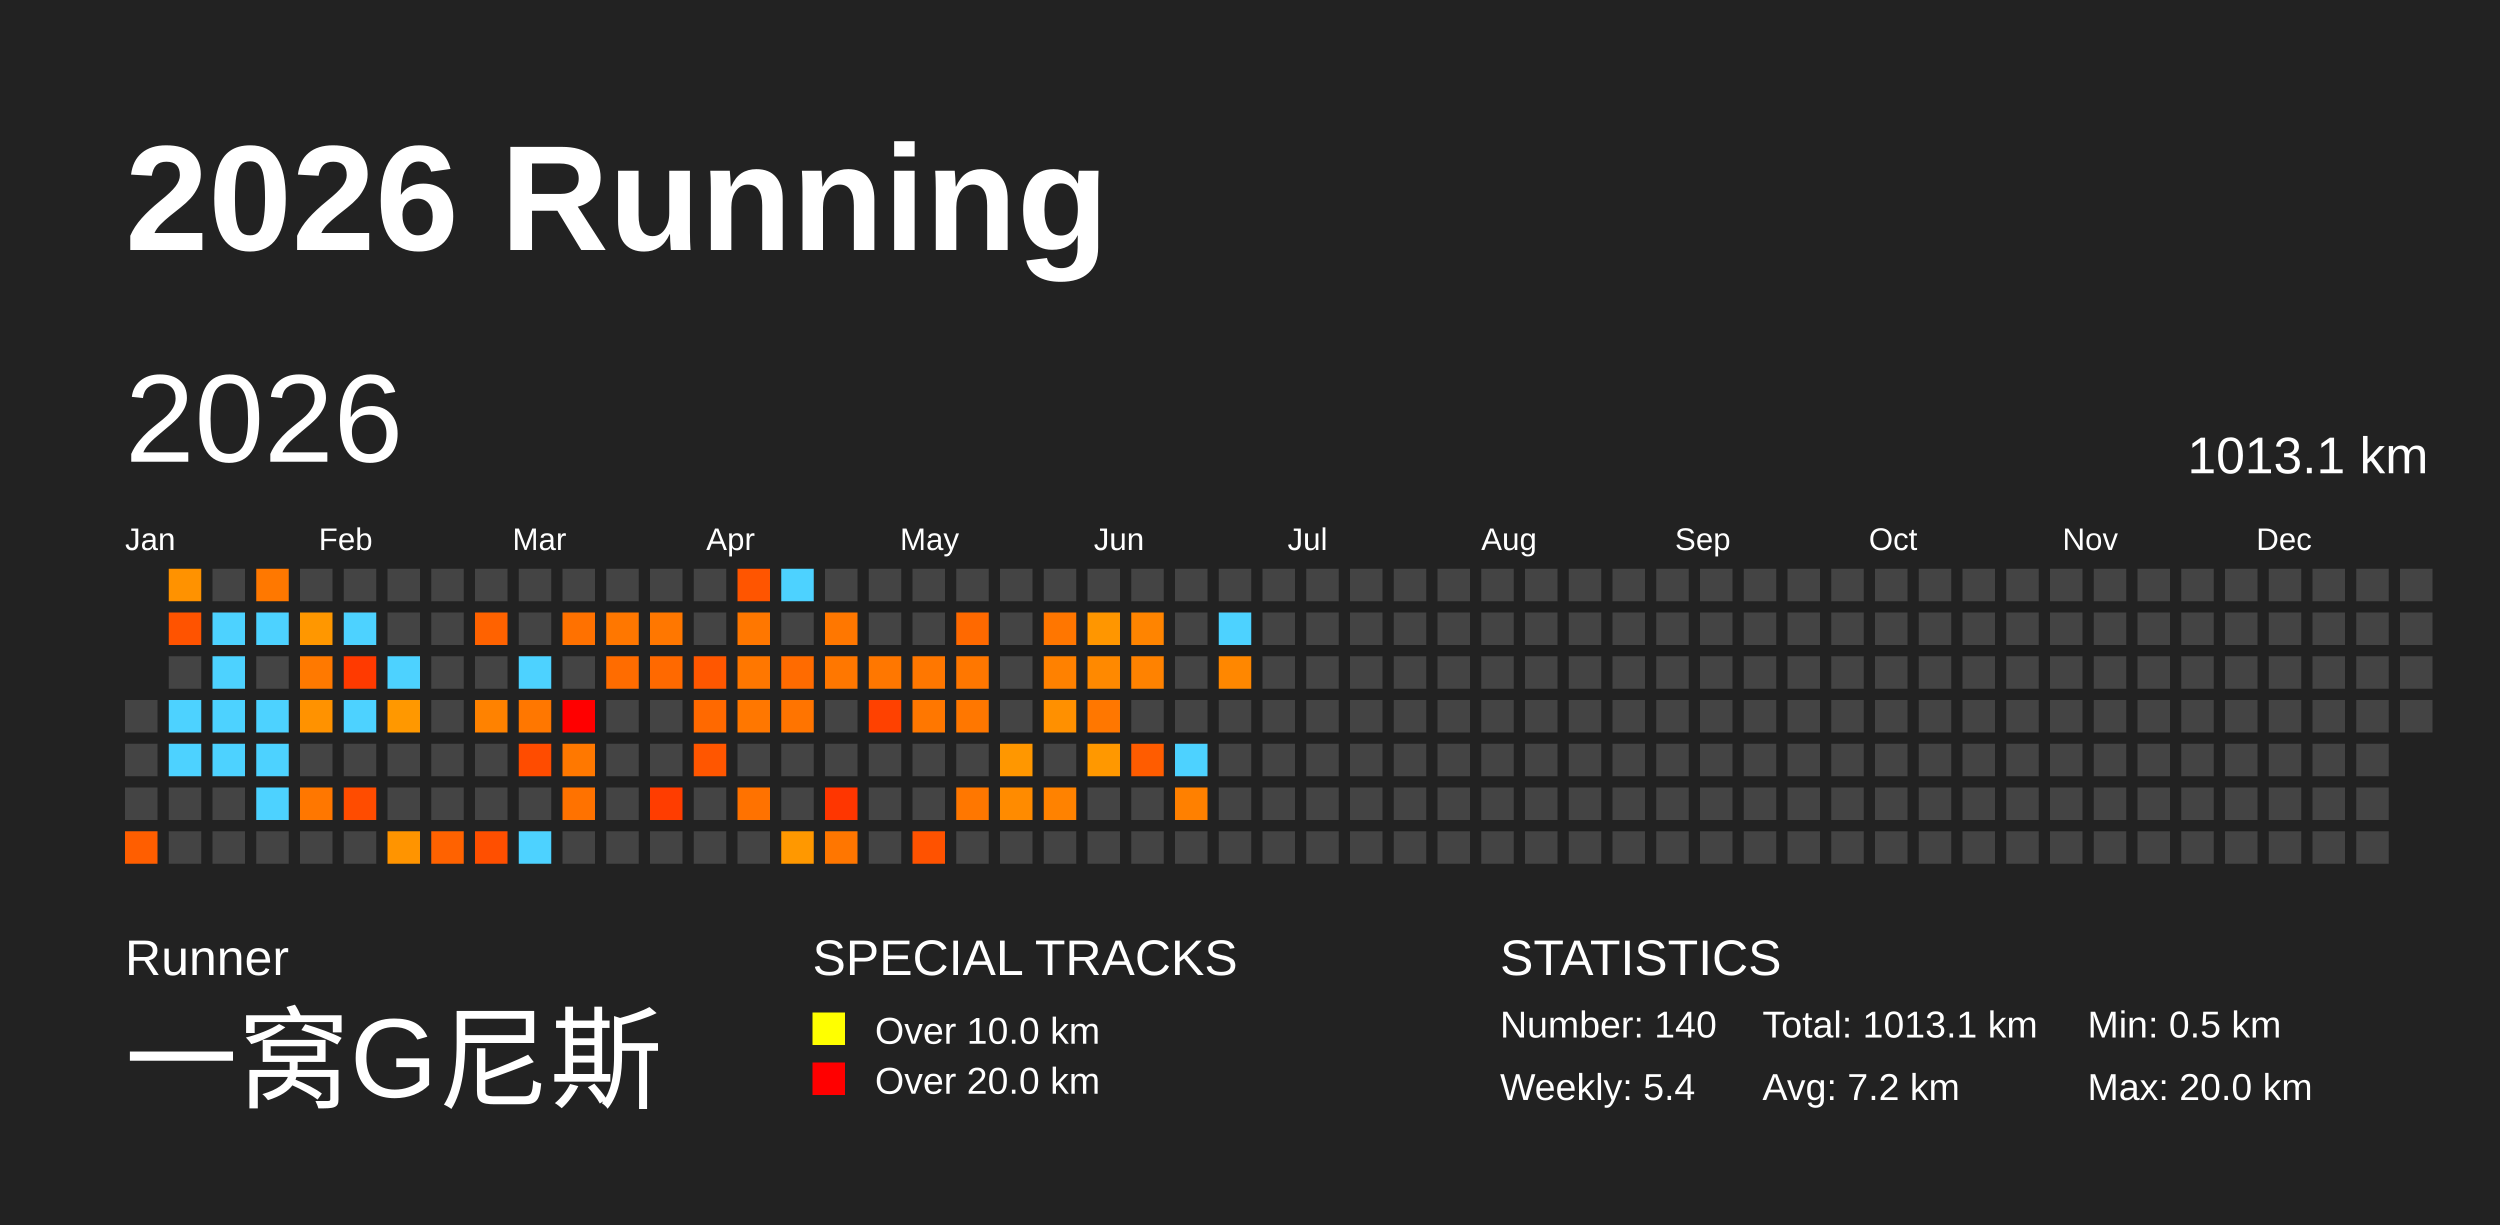
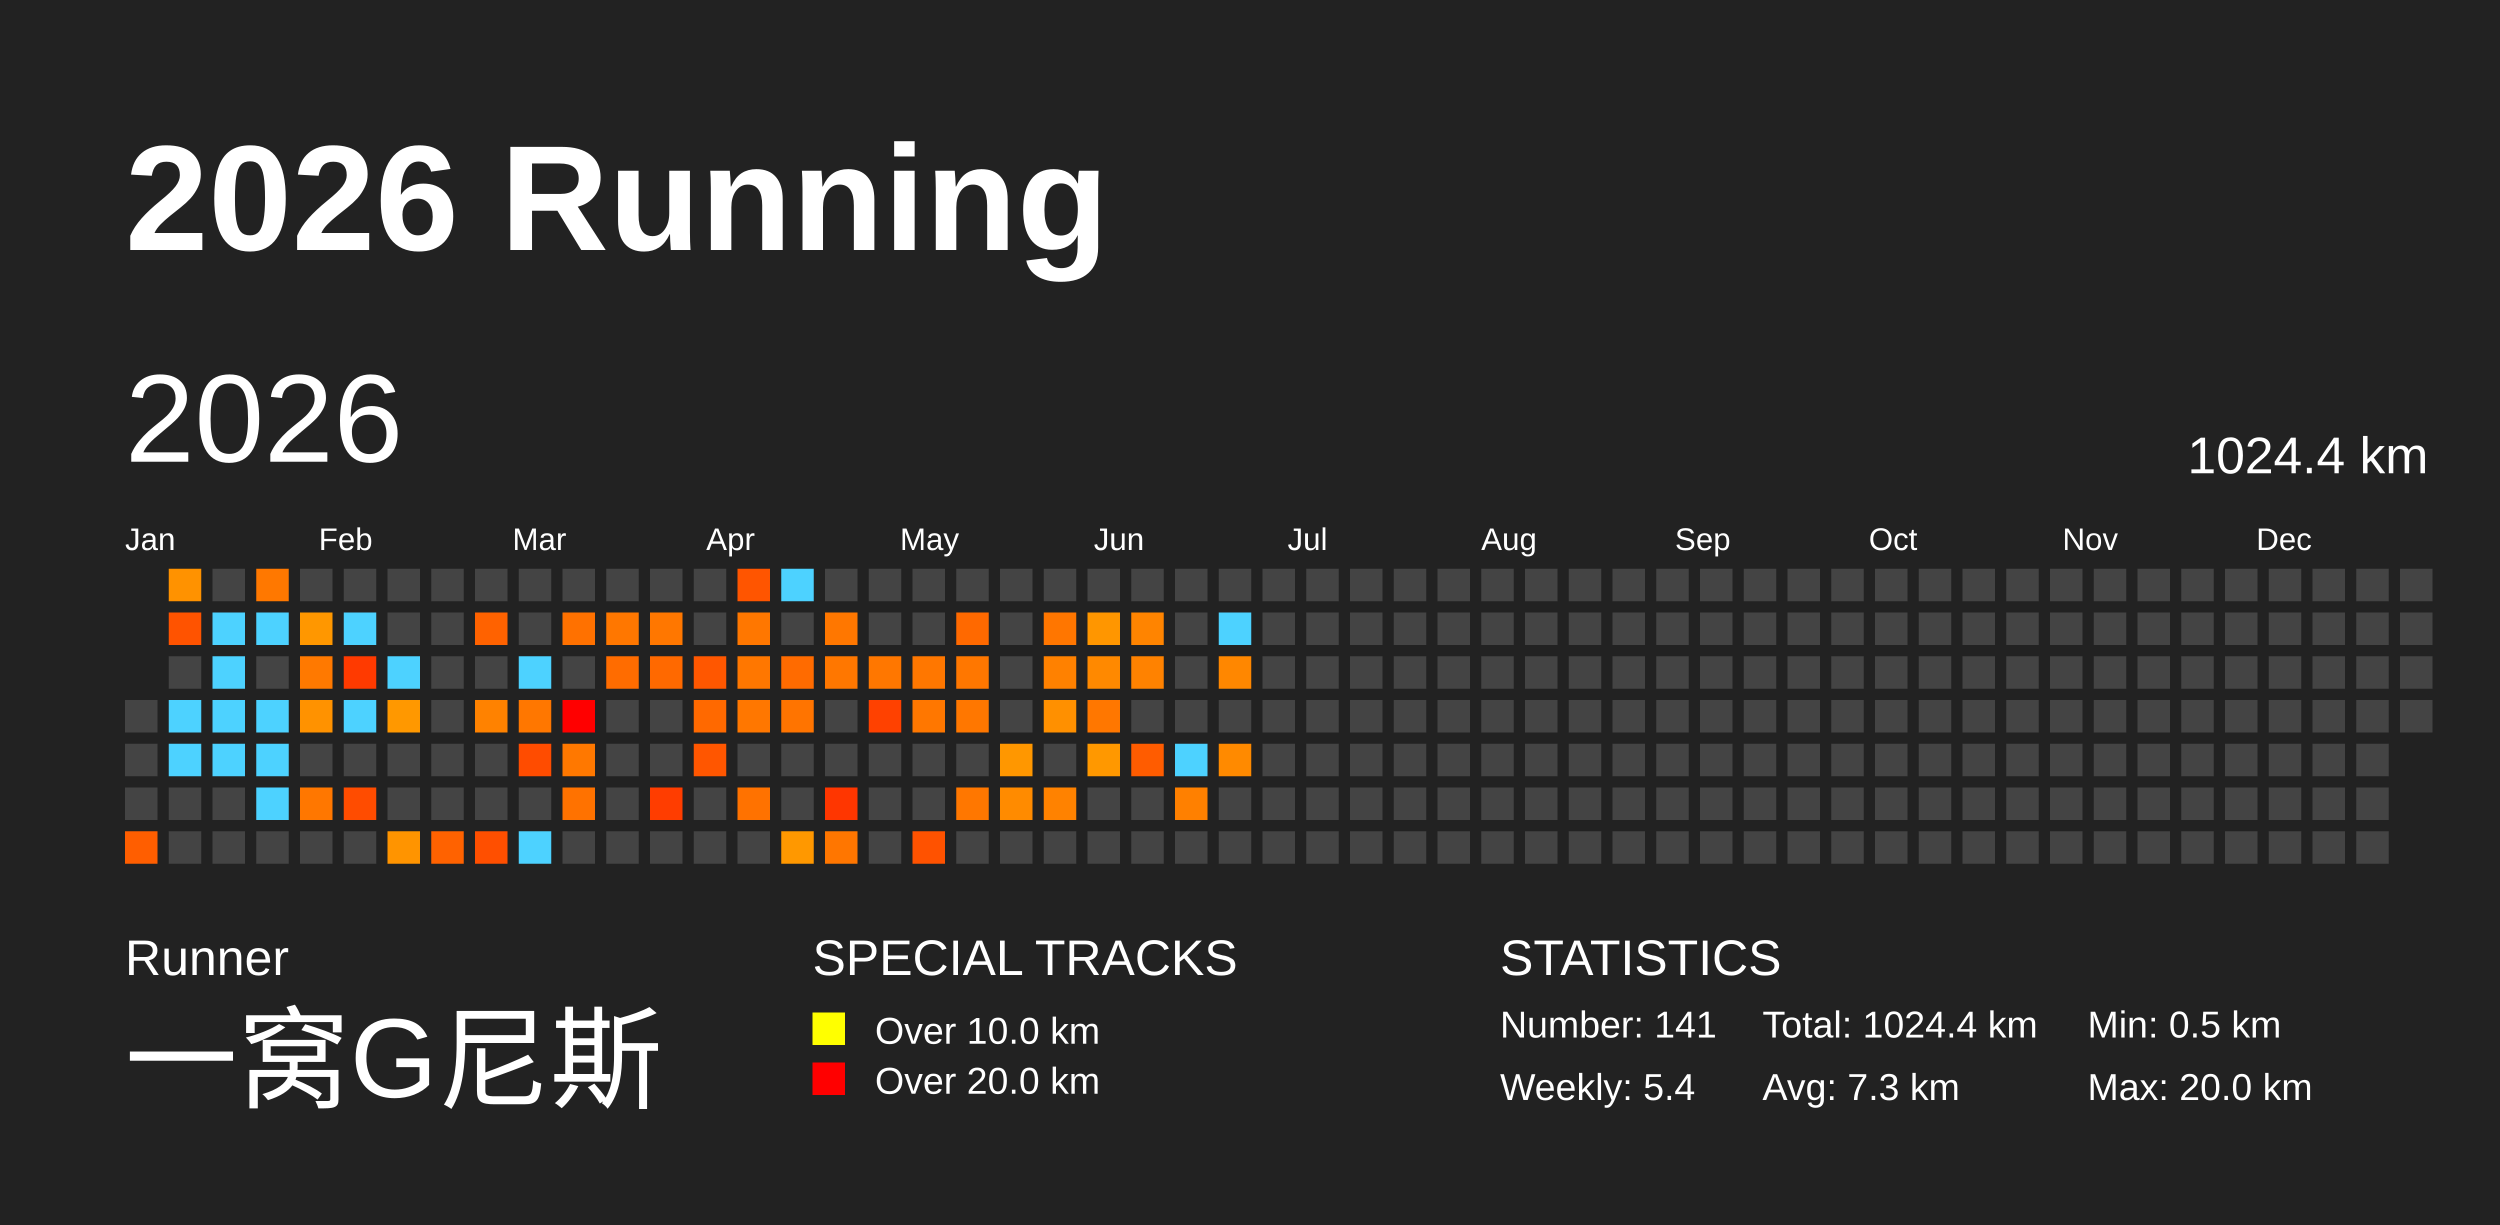
<svg xmlns="http://www.w3.org/2000/svg" baseProfile="full" height="98mm" version="1.1" viewBox="0,0,200,98" width="200mm">
  <defs />
  <rect fill="#222222" height="98" width="200" x="0" y="0" />
  <text fill="#FFFFFF" style="font-size:12px; font-family:Arial; font-weight:bold;" x="10" y="20">2026 Running</text>
  <text fill="#FFFFFF" style="font-size:4px; font-family:Arial" x="10" y="78">Runner</text>
  <text fill="#FFFFFF" style="font-size:9px; font-family:Arial" x="10" y="88">一窝G尼斯</text>
  <text fill="#FFFFFF" style="font-size:4px; font-family:Arial" x="65" y="78">SPECIAL TRACKS</text>
  <rect fill="yellow" height="2.6" width="2.6" x="65" y="81" />
  <text fill="#FFFFFF" style="font-size:3px; font-family:Arial" x="70" y="83.5">Over 10.0 km</text>
  <rect fill="red" height="2.6" width="2.6" x="65" y="85" />
  <text fill="#FFFFFF" style="font-size:3px; font-family:Arial" x="70" y="87.5">Over 20.0 km</text>
  <text fill="#FFFFFF" style="font-size:4px; font-family:Arial" x="120" y="78">STATISTICS</text>
-   <text fill="#FFFFFF" style="font-size:3px; font-family:Arial" x="120" y="83">Number: 140</text>
+   <text fill="#FFFFFF" style="font-size:3px; font-family:Arial" x="120" y="83">Number: 141</text>
  <text fill="#FFFFFF" style="font-size:3px; font-family:Arial" x="120" y="88">Weekly: 5.4</text>
-   <text fill="#FFFFFF" style="font-size:3px; font-family:Arial" x="141" y="83">Total: 1013.1 km</text>
-   <text fill="#FFFFFF" style="font-size:3px; font-family:Arial" x="141" y="88">Avg: 7.2 km</text>
+   <text fill="#FFFFFF" style="font-size:3px; font-family:Arial" x="141" y="83">Total: 1024.4 km</text>
+   <text fill="#FFFFFF" style="font-size:3px; font-family:Arial" x="141" y="88">Avg: 7.3 km</text>
  <text fill="#FFFFFF" style="font-size:3px; font-family:Arial" x="167" y="83">Min: 0.5 km</text>
  <text fill="#FFFFFF" style="font-size:3px; font-family:Arial" x="167" y="88">Max: 20.0 km</text>
  <text dominant-baseline="hanging" fill="#FFFFFF" style="font-size:10.0px; font-family:Arial;" x="10" y="30">2026</text>
-   <text dominant-baseline="hanging" fill="#FFFFFF" style="font-size:4.125px; font-family:Arial;" x="175" y="35">1013.1 km</text>
+   <text dominant-baseline="hanging" fill="#FFFFFF" style="font-size:4.125px; font-family:Arial;" x="175" y="35">1024.4 km</text>
  <text fill="#FFFFFF" style="font-size:2.5px; font-family:Arial" x="10.0" y="44">Jan</text>
  <text fill="#FFFFFF" style="font-size:2.5px; font-family:Arial" x="25.5" y="44">Feb</text>
  <text fill="#FFFFFF" style="font-size:2.5px; font-family:Arial" x="41.0" y="44">Mar</text>
  <text fill="#FFFFFF" style="font-size:2.5px; font-family:Arial" x="56.5" y="44">Apr</text>
  <text fill="#FFFFFF" style="font-size:2.5px; font-family:Arial" x="72.0" y="44">May</text>
  <text fill="#FFFFFF" style="font-size:2.5px; font-family:Arial" x="87.5" y="44">Jun</text>
  <text fill="#FFFFFF" style="font-size:2.5px; font-family:Arial" x="103.0" y="44">Jul</text>
  <text fill="#FFFFFF" style="font-size:2.5px; font-family:Arial" x="118.5" y="44">Aug</text>
  <text fill="#FFFFFF" style="font-size:2.5px; font-family:Arial" x="134.0" y="44">Sep</text>
  <text fill="#FFFFFF" style="font-size:2.5px; font-family:Arial" x="149.5" y="44">Oct</text>
  <text fill="#FFFFFF" style="font-size:2.5px; font-family:Arial" x="165.0" y="44">Nov</text>
  <text fill="#FFFFFF" style="font-size:2.5px; font-family:Arial" x="180.5" y="44">Dec</text>
  <rect fill="#444444" height="2.6" width="2.6" x="10.0" y="56.0" />
  <rect fill="#444444" height="2.6" width="2.6" x="10.0" y="59.5" />
  <rect fill="#444444" height="2.6" width="2.6" x="10.0" y="63.0" />
  <rect fill="#ff5e00" height="2.6" width="2.6" x="10.0" y="66.5" />
  <rect fill="#ff9200" height="2.6" width="2.6" x="13.5" y="45.5" />
  <rect fill="#ff5300" height="2.6" width="2.6" x="13.5" y="49.0" />
  <rect fill="#444444" height="2.6" width="2.6" x="13.5" y="52.5" />
  <rect fill="#4dd2ff" height="2.6" width="2.6" x="13.5" y="56.0" />
  <rect fill="#4dd2ff" height="2.6" width="2.6" x="13.5" y="59.5" />
  <rect fill="#444444" height="2.6" width="2.6" x="13.5" y="63.0" />
  <rect fill="#444444" height="2.6" width="2.6" x="13.5" y="66.5" />
  <rect fill="#444444" height="2.6" width="2.6" x="17.0" y="45.5" />
  <rect fill="#4dd2ff" height="2.6" width="2.6" x="17.0" y="49.0" />
  <rect fill="#4dd2ff" height="2.6" width="2.6" x="17.0" y="52.5" />
  <rect fill="#4dd2ff" height="2.6" width="2.6" x="17.0" y="56.0" />
  <rect fill="#4dd2ff" height="2.6" width="2.6" x="17.0" y="59.5" />
  <rect fill="#444444" height="2.6" width="2.6" x="17.0" y="63.0" />
  <rect fill="#444444" height="2.6" width="2.6" x="17.0" y="66.5" />
  <rect fill="#ff7800" height="2.6" width="2.6" x="20.5" y="45.5" />
  <rect fill="#4dd2ff" height="2.6" width="2.6" x="20.5" y="49.0" />
  <rect fill="#444444" height="2.6" width="2.6" x="20.5" y="52.5" />
  <rect fill="#4dd2ff" height="2.6" width="2.6" x="20.5" y="56.0" />
  <rect fill="#4dd2ff" height="2.6" width="2.6" x="20.5" y="59.5" />
  <rect fill="#4dd2ff" height="2.6" width="2.6" x="20.5" y="63.0" />
  <rect fill="#444444" height="2.6" width="2.6" x="20.5" y="66.5" />
  <rect fill="#444444" height="2.6" width="2.6" x="24.0" y="45.5" />
  <rect fill="#ff9700" height="2.6" width="2.6" x="24.0" y="49.0" />
  <rect fill="#ff7900" height="2.6" width="2.6" x="24.0" y="52.5" />
  <rect fill="#ff9200" height="2.6" width="2.6" x="24.0" y="56.0" />
  <rect fill="#444444" height="2.6" width="2.6" x="24.0" y="59.5" />
  <rect fill="#ff7700" height="2.6" width="2.6" x="24.0" y="63.0" />
  <rect fill="#444444" height="2.6" width="2.6" x="24.0" y="66.5" />
  <rect fill="#444444" height="2.6" width="2.6" x="27.5" y="45.5" />
  <rect fill="#4dd2ff" height="2.6" width="2.6" x="27.5" y="49.0" />
  <rect fill="#ff3a00" height="2.6" width="2.6" x="27.5" y="52.5" />
  <rect fill="#4dd2ff" height="2.6" width="2.6" x="27.5" y="56.0" />
  <rect fill="#444444" height="2.6" width="2.6" x="27.5" y="59.5" />
  <rect fill="#ff4c00" height="2.6" width="2.6" x="27.5" y="63.0" />
  <rect fill="#444444" height="2.6" width="2.6" x="27.5" y="66.5" />
  <rect fill="#444444" height="2.6" width="2.6" x="31.0" y="45.5" />
  <rect fill="#444444" height="2.6" width="2.6" x="31.0" y="49.0" />
  <rect fill="#4dd2ff" height="2.6" width="2.6" x="31.0" y="52.5" />
  <rect fill="#ff9800" height="2.6" width="2.6" x="31.0" y="56.0" />
  <rect fill="#444444" height="2.6" width="2.6" x="31.0" y="59.5" />
  <rect fill="#444444" height="2.6" width="2.6" x="31.0" y="63.0" />
  <rect fill="#ff9400" height="2.6" width="2.6" x="31.0" y="66.5" />
  <rect fill="#444444" height="2.6" width="2.6" x="34.5" y="45.5" />
  <rect fill="#444444" height="2.6" width="2.6" x="34.5" y="49.0" />
  <rect fill="#444444" height="2.6" width="2.6" x="34.5" y="52.5" />
  <rect fill="#444444" height="2.6" width="2.6" x="34.5" y="56.0" />
  <rect fill="#444444" height="2.6" width="2.6" x="34.5" y="59.5" />
  <rect fill="#444444" height="2.6" width="2.6" x="34.5" y="63.0" />
  <rect fill="#ff6200" height="2.6" width="2.6" x="34.5" y="66.5" />
  <rect fill="#444444" height="2.6" width="2.6" x="38.0" y="45.5" />
  <rect fill="#ff6200" height="2.6" width="2.6" x="38.0" y="49.0" />
  <rect fill="#444444" height="2.6" width="2.6" x="38.0" y="52.5" />
  <rect fill="#ff8200" height="2.6" width="2.6" x="38.0" y="56.0" />
  <rect fill="#444444" height="2.6" width="2.6" x="38.0" y="59.5" />
  <rect fill="#444444" height="2.6" width="2.6" x="38.0" y="63.0" />
  <rect fill="#ff4f00" height="2.6" width="2.6" x="38.0" y="66.5" />
  <rect fill="#444444" height="2.6" width="2.6" x="41.5" y="45.5" />
  <rect fill="#444444" height="2.6" width="2.6" x="41.5" y="49.0" />
  <rect fill="#4dd2ff" height="2.6" width="2.6" x="41.5" y="52.5" />
  <rect fill="#ff7700" height="2.6" width="2.6" x="41.5" y="56.0" />
  <rect fill="#ff4c00" height="2.6" width="2.6" x="41.5" y="59.5" />
  <rect fill="#444444" height="2.6" width="2.6" x="41.5" y="63.0" />
  <rect fill="#4dd2ff" height="2.6" width="2.6" x="41.5" y="66.5" />
  <rect fill="#444444" height="2.6" width="2.6" x="45.0" y="45.5" />
  <rect fill="#ff7100" height="2.6" width="2.6" x="45.0" y="49.0" />
  <rect fill="#444444" height="2.6" width="2.6" x="45.0" y="52.5" />
  <rect fill="red" height="2.6" width="2.6" x="45.0" y="56.0" />
  <rect fill="#ff7800" height="2.6" width="2.6" x="45.0" y="59.5" />
  <rect fill="#ff7200" height="2.6" width="2.6" x="45.0" y="63.0" />
  <rect fill="#444444" height="2.6" width="2.6" x="45.0" y="66.5" />
  <rect fill="#444444" height="2.6" width="2.6" x="48.5" y="45.5" />
  <rect fill="#ff7700" height="2.6" width="2.6" x="48.5" y="49.0" />
  <rect fill="#ff6c00" height="2.6" width="2.6" x="48.5" y="52.5" />
  <rect fill="#444444" height="2.6" width="2.6" x="48.5" y="56.0" />
  <rect fill="#444444" height="2.6" width="2.6" x="48.5" y="59.5" />
  <rect fill="#444444" height="2.6" width="2.6" x="48.5" y="63.0" />
  <rect fill="#444444" height="2.6" width="2.6" x="48.5" y="66.5" />
  <rect fill="#444444" height="2.6" width="2.6" x="52.0" y="45.5" />
  <rect fill="#ff7700" height="2.6" width="2.6" x="52.0" y="49.0" />
  <rect fill="#ff6900" height="2.6" width="2.6" x="52.0" y="52.5" />
  <rect fill="#444444" height="2.6" width="2.6" x="52.0" y="56.0" />
  <rect fill="#444444" height="2.6" width="2.6" x="52.0" y="59.5" />
  <rect fill="#ff3d00" height="2.6" width="2.6" x="52.0" y="63.0" />
  <rect fill="#444444" height="2.6" width="2.6" x="52.0" y="66.5" />
  <rect fill="#444444" height="2.6" width="2.6" x="55.5" y="45.5" />
  <rect fill="#444444" height="2.6" width="2.6" x="55.5" y="49.0" />
  <rect fill="#ff5700" height="2.6" width="2.6" x="55.5" y="52.5" />
  <rect fill="#ff6900" height="2.6" width="2.6" x="55.5" y="56.0" />
  <rect fill="#ff5600" height="2.6" width="2.6" x="55.5" y="59.5" />
  <rect fill="#444444" height="2.6" width="2.6" x="55.5" y="63.0" />
  <rect fill="#444444" height="2.6" width="2.6" x="55.5" y="66.5" />
  <rect fill="#ff5500" height="2.6" width="2.6" x="59.0" y="45.5" />
  <rect fill="#ff7700" height="2.6" width="2.6" x="59.0" y="49.0" />
  <rect fill="#ff7700" height="2.6" width="2.6" x="59.0" y="52.5" />
  <rect fill="#ff7700" height="2.6" width="2.6" x="59.0" y="56.0" />
  <rect fill="#444444" height="2.6" width="2.6" x="59.0" y="59.5" />
  <rect fill="#ff7200" height="2.6" width="2.6" x="59.0" y="63.0" />
  <rect fill="#444444" height="2.6" width="2.6" x="59.0" y="66.5" />
  <rect fill="#4dd2ff" height="2.6" width="2.6" x="62.5" y="45.5" />
  <rect fill="#444444" height="2.6" width="2.6" x="62.5" y="49.0" />
  <rect fill="#ff6b00" height="2.6" width="2.6" x="62.5" y="52.5" />
  <rect fill="#ff7400" height="2.6" width="2.6" x="62.5" y="56.0" />
  <rect fill="#444444" height="2.6" width="2.6" x="62.5" y="59.5" />
  <rect fill="#444444" height="2.6" width="2.6" x="62.5" y="63.0" />
  <rect fill="#ff9800" height="2.6" width="2.6" x="62.5" y="66.5" />
  <rect fill="#444444" height="2.6" width="2.6" x="66.0" y="45.5" />
  <rect fill="#ff7700" height="2.6" width="2.6" x="66.0" y="49.0" />
  <rect fill="#ff7700" height="2.6" width="2.6" x="66.0" y="52.5" />
  <rect fill="#444444" height="2.6" width="2.6" x="66.0" y="56.0" />
  <rect fill="#444444" height="2.6" width="2.6" x="66.0" y="59.5" />
  <rect fill="#ff3600" height="2.6" width="2.6" x="66.0" y="63.0" />
  <rect fill="#ff7600" height="2.6" width="2.6" x="66.0" y="66.5" />
  <rect fill="#444444" height="2.6" width="2.6" x="69.5" y="45.5" />
  <rect fill="#444444" height="2.6" width="2.6" x="69.5" y="49.0" />
  <rect fill="#ff7700" height="2.6" width="2.6" x="69.5" y="52.5" />
  <rect fill="#ff4100" height="2.6" width="2.6" x="69.5" y="56.0" />
  <rect fill="#444444" height="2.6" width="2.6" x="69.5" y="59.5" />
  <rect fill="#444444" height="2.6" width="2.6" x="69.5" y="63.0" />
  <rect fill="#444444" height="2.6" width="2.6" x="69.5" y="66.5" />
  <rect fill="#444444" height="2.6" width="2.6" x="73.0" y="45.5" />
  <rect fill="#444444" height="2.6" width="2.6" x="73.0" y="49.0" />
  <rect fill="#ff7700" height="2.6" width="2.6" x="73.0" y="52.5" />
  <rect fill="#ff7700" height="2.6" width="2.6" x="73.0" y="56.0" />
  <rect fill="#444444" height="2.6" width="2.6" x="73.0" y="59.5" />
  <rect fill="#444444" height="2.6" width="2.6" x="73.0" y="63.0" />
  <rect fill="#ff5200" height="2.6" width="2.6" x="73.0" y="66.5" />
  <rect fill="#444444" height="2.6" width="2.6" x="76.5" y="45.5" />
  <rect fill="#ff6900" height="2.6" width="2.6" x="76.5" y="49.0" />
  <rect fill="#ff7700" height="2.6" width="2.6" x="76.5" y="52.5" />
  <rect fill="#ff7700" height="2.6" width="2.6" x="76.5" y="56.0" />
  <rect fill="#444444" height="2.6" width="2.6" x="76.5" y="59.5" />
  <rect fill="#ff7700" height="2.6" width="2.6" x="76.5" y="63.0" />
  <rect fill="#444444" height="2.6" width="2.6" x="76.5" y="66.5" />
  <rect fill="#444444" height="2.6" width="2.6" x="80.0" y="45.5" />
  <rect fill="#444444" height="2.6" width="2.6" x="80.0" y="49.0" />
  <rect fill="#444444" height="2.6" width="2.6" x="80.0" y="52.5" />
  <rect fill="#444444" height="2.6" width="2.6" x="80.0" y="56.0" />
  <rect fill="#ff9700" height="2.6" width="2.6" x="80.0" y="59.5" />
  <rect fill="#ff8b00" height="2.6" width="2.6" x="80.0" y="63.0" />
  <rect fill="#444444" height="2.6" width="2.6" x="80.0" y="66.5" />
  <rect fill="#444444" height="2.6" width="2.6" x="83.5" y="45.5" />
  <rect fill="#ff7600" height="2.6" width="2.6" x="83.5" y="49.0" />
  <rect fill="#ff8100" height="2.6" width="2.6" x="83.5" y="52.5" />
  <rect fill="#ff9000" height="2.6" width="2.6" x="83.5" y="56.0" />
  <rect fill="#444444" height="2.6" width="2.6" x="83.5" y="59.5" />
  <rect fill="#ff8200" height="2.6" width="2.6" x="83.5" y="63.0" />
  <rect fill="#444444" height="2.6" width="2.6" x="83.5" y="66.5" />
  <rect fill="#444444" height="2.6" width="2.6" x="87.0" y="45.5" />
  <rect fill="#ff9600" height="2.6" width="2.6" x="87.0" y="49.0" />
  <rect fill="#ff8900" height="2.6" width="2.6" x="87.0" y="52.5" />
  <rect fill="#ff7700" height="2.6" width="2.6" x="87.0" y="56.0" />
  <rect fill="#ff9800" height="2.6" width="2.6" x="87.0" y="59.5" />
  <rect fill="#444444" height="2.6" width="2.6" x="87.0" y="63.0" />
  <rect fill="#444444" height="2.6" width="2.6" x="87.0" y="66.5" />
  <rect fill="#444444" height="2.6" width="2.6" x="90.5" y="45.5" />
  <rect fill="#ff8400" height="2.6" width="2.6" x="90.5" y="49.0" />
  <rect fill="#ff8200" height="2.6" width="2.6" x="90.5" y="52.5" />
  <rect fill="#444444" height="2.6" width="2.6" x="90.5" y="56.0" />
  <rect fill="#ff5c00" height="2.6" width="2.6" x="90.5" y="59.5" />
  <rect fill="#444444" height="2.6" width="2.6" x="90.5" y="63.0" />
  <rect fill="#444444" height="2.6" width="2.6" x="90.5" y="66.5" />
  <rect fill="#444444" height="2.6" width="2.6" x="94.0" y="45.5" />
  <rect fill="#444444" height="2.6" width="2.6" x="94.0" y="49.0" />
  <rect fill="#444444" height="2.6" width="2.6" x="94.0" y="52.5" />
  <rect fill="#444444" height="2.6" width="2.6" x="94.0" y="56.0" />
  <rect fill="#4dd2ff" height="2.6" width="2.6" x="94.0" y="59.5" />
  <rect fill="#ff8000" height="2.6" width="2.6" x="94.0" y="63.0" />
  <rect fill="#444444" height="2.6" width="2.6" x="94.0" y="66.5" />
  <rect fill="#444444" height="2.6" width="2.6" x="97.5" y="45.5" />
  <rect fill="#4dd2ff" height="2.6" width="2.6" x="97.5" y="49.0" />
  <rect fill="#ff8700" height="2.6" width="2.6" x="97.5" y="52.5" />
  <rect fill="#444444" height="2.6" width="2.6" x="97.5" y="56.0" />
-   <rect fill="#444444" height="2.6" width="2.6" x="97.5" y="59.5" />
+   <rect fill="#ff8a00" height="2.6" width="2.6" x="97.5" y="59.5" />
  <rect fill="#444444" height="2.6" width="2.6" x="97.5" y="63.0" />
  <rect fill="#444444" height="2.6" width="2.6" x="97.5" y="66.5" />
  <rect fill="#444444" height="2.6" width="2.6" x="101.0" y="45.5" />
  <rect fill="#444444" height="2.6" width="2.6" x="101.0" y="49.0" />
  <rect fill="#444444" height="2.6" width="2.6" x="101.0" y="52.5" />
  <rect fill="#444444" height="2.6" width="2.6" x="101.0" y="56.0" />
  <rect fill="#444444" height="2.6" width="2.6" x="101.0" y="59.5" />
  <rect fill="#444444" height="2.6" width="2.6" x="101.0" y="63.0" />
  <rect fill="#444444" height="2.6" width="2.6" x="101.0" y="66.5" />
  <rect fill="#444444" height="2.6" width="2.6" x="104.5" y="45.5" />
  <rect fill="#444444" height="2.6" width="2.6" x="104.5" y="49.0" />
  <rect fill="#444444" height="2.6" width="2.6" x="104.5" y="52.5" />
  <rect fill="#444444" height="2.6" width="2.6" x="104.5" y="56.0" />
  <rect fill="#444444" height="2.6" width="2.6" x="104.5" y="59.5" />
  <rect fill="#444444" height="2.6" width="2.6" x="104.5" y="63.0" />
  <rect fill="#444444" height="2.6" width="2.6" x="104.5" y="66.5" />
  <rect fill="#444444" height="2.6" width="2.6" x="108.0" y="45.5" />
  <rect fill="#444444" height="2.6" width="2.6" x="108.0" y="49.0" />
  <rect fill="#444444" height="2.6" width="2.6" x="108.0" y="52.5" />
  <rect fill="#444444" height="2.6" width="2.6" x="108.0" y="56.0" />
  <rect fill="#444444" height="2.6" width="2.6" x="108.0" y="59.5" />
  <rect fill="#444444" height="2.6" width="2.6" x="108.0" y="63.0" />
  <rect fill="#444444" height="2.6" width="2.6" x="108.0" y="66.5" />
  <rect fill="#444444" height="2.6" width="2.6" x="111.5" y="45.5" />
  <rect fill="#444444" height="2.6" width="2.6" x="111.5" y="49.0" />
  <rect fill="#444444" height="2.6" width="2.6" x="111.5" y="52.5" />
  <rect fill="#444444" height="2.6" width="2.6" x="111.5" y="56.0" />
  <rect fill="#444444" height="2.6" width="2.6" x="111.5" y="59.5" />
  <rect fill="#444444" height="2.6" width="2.6" x="111.5" y="63.0" />
  <rect fill="#444444" height="2.6" width="2.6" x="111.5" y="66.5" />
  <rect fill="#444444" height="2.6" width="2.6" x="115.0" y="45.5" />
  <rect fill="#444444" height="2.6" width="2.6" x="115.0" y="49.0" />
  <rect fill="#444444" height="2.6" width="2.6" x="115.0" y="52.5" />
  <rect fill="#444444" height="2.6" width="2.6" x="115.0" y="56.0" />
  <rect fill="#444444" height="2.6" width="2.6" x="115.0" y="59.5" />
  <rect fill="#444444" height="2.6" width="2.6" x="115.0" y="63.0" />
  <rect fill="#444444" height="2.6" width="2.6" x="115.0" y="66.5" />
  <rect fill="#444444" height="2.6" width="2.6" x="118.5" y="45.5" />
  <rect fill="#444444" height="2.6" width="2.6" x="118.5" y="49.0" />
  <rect fill="#444444" height="2.6" width="2.6" x="118.5" y="52.5" />
  <rect fill="#444444" height="2.6" width="2.6" x="118.5" y="56.0" />
  <rect fill="#444444" height="2.6" width="2.6" x="118.5" y="59.5" />
  <rect fill="#444444" height="2.6" width="2.6" x="118.5" y="63.0" />
  <rect fill="#444444" height="2.6" width="2.6" x="118.5" y="66.5" />
  <rect fill="#444444" height="2.6" width="2.6" x="122.0" y="45.5" />
  <rect fill="#444444" height="2.6" width="2.6" x="122.0" y="49.0" />
  <rect fill="#444444" height="2.6" width="2.6" x="122.0" y="52.5" />
  <rect fill="#444444" height="2.6" width="2.6" x="122.0" y="56.0" />
  <rect fill="#444444" height="2.6" width="2.6" x="122.0" y="59.5" />
  <rect fill="#444444" height="2.6" width="2.6" x="122.0" y="63.0" />
  <rect fill="#444444" height="2.6" width="2.6" x="122.0" y="66.5" />
  <rect fill="#444444" height="2.6" width="2.6" x="125.5" y="45.5" />
  <rect fill="#444444" height="2.6" width="2.6" x="125.5" y="49.0" />
  <rect fill="#444444" height="2.6" width="2.6" x="125.5" y="52.5" />
  <rect fill="#444444" height="2.6" width="2.6" x="125.5" y="56.0" />
  <rect fill="#444444" height="2.6" width="2.6" x="125.5" y="59.5" />
  <rect fill="#444444" height="2.6" width="2.6" x="125.5" y="63.0" />
  <rect fill="#444444" height="2.6" width="2.6" x="125.5" y="66.5" />
  <rect fill="#444444" height="2.6" width="2.6" x="129.0" y="45.5" />
  <rect fill="#444444" height="2.6" width="2.6" x="129.0" y="49.0" />
  <rect fill="#444444" height="2.6" width="2.6" x="129.0" y="52.5" />
  <rect fill="#444444" height="2.6" width="2.6" x="129.0" y="56.0" />
  <rect fill="#444444" height="2.6" width="2.6" x="129.0" y="59.5" />
  <rect fill="#444444" height="2.6" width="2.6" x="129.0" y="63.0" />
  <rect fill="#444444" height="2.6" width="2.6" x="129.0" y="66.5" />
  <rect fill="#444444" height="2.6" width="2.6" x="132.5" y="45.5" />
  <rect fill="#444444" height="2.6" width="2.6" x="132.5" y="49.0" />
  <rect fill="#444444" height="2.6" width="2.6" x="132.5" y="52.5" />
  <rect fill="#444444" height="2.6" width="2.6" x="132.5" y="56.0" />
  <rect fill="#444444" height="2.6" width="2.6" x="132.5" y="59.5" />
  <rect fill="#444444" height="2.6" width="2.6" x="132.5" y="63.0" />
  <rect fill="#444444" height="2.6" width="2.6" x="132.5" y="66.5" />
  <rect fill="#444444" height="2.6" width="2.6" x="136.0" y="45.5" />
  <rect fill="#444444" height="2.6" width="2.6" x="136.0" y="49.0" />
  <rect fill="#444444" height="2.6" width="2.6" x="136.0" y="52.5" />
  <rect fill="#444444" height="2.6" width="2.6" x="136.0" y="56.0" />
  <rect fill="#444444" height="2.6" width="2.6" x="136.0" y="59.5" />
  <rect fill="#444444" height="2.6" width="2.6" x="136.0" y="63.0" />
  <rect fill="#444444" height="2.6" width="2.6" x="136.0" y="66.5" />
  <rect fill="#444444" height="2.6" width="2.6" x="139.5" y="45.5" />
  <rect fill="#444444" height="2.6" width="2.6" x="139.5" y="49.0" />
  <rect fill="#444444" height="2.6" width="2.6" x="139.5" y="52.5" />
  <rect fill="#444444" height="2.6" width="2.6" x="139.5" y="56.0" />
  <rect fill="#444444" height="2.6" width="2.6" x="139.5" y="59.5" />
  <rect fill="#444444" height="2.6" width="2.6" x="139.5" y="63.0" />
  <rect fill="#444444" height="2.6" width="2.6" x="139.5" y="66.5" />
  <rect fill="#444444" height="2.6" width="2.6" x="143.0" y="45.5" />
  <rect fill="#444444" height="2.6" width="2.6" x="143.0" y="49.0" />
  <rect fill="#444444" height="2.6" width="2.6" x="143.0" y="52.5" />
  <rect fill="#444444" height="2.6" width="2.6" x="143.0" y="56.0" />
  <rect fill="#444444" height="2.6" width="2.6" x="143.0" y="59.5" />
  <rect fill="#444444" height="2.6" width="2.6" x="143.0" y="63.0" />
  <rect fill="#444444" height="2.6" width="2.6" x="143.0" y="66.5" />
  <rect fill="#444444" height="2.6" width="2.6" x="146.5" y="45.5" />
  <rect fill="#444444" height="2.6" width="2.6" x="146.5" y="49.0" />
  <rect fill="#444444" height="2.6" width="2.6" x="146.5" y="52.5" />
  <rect fill="#444444" height="2.6" width="2.6" x="146.5" y="56.0" />
  <rect fill="#444444" height="2.6" width="2.6" x="146.5" y="59.5" />
  <rect fill="#444444" height="2.6" width="2.6" x="146.5" y="63.0" />
  <rect fill="#444444" height="2.6" width="2.6" x="146.5" y="66.5" />
  <rect fill="#444444" height="2.6" width="2.6" x="150.0" y="45.5" />
  <rect fill="#444444" height="2.6" width="2.6" x="150.0" y="49.0" />
  <rect fill="#444444" height="2.6" width="2.6" x="150.0" y="52.5" />
  <rect fill="#444444" height="2.6" width="2.6" x="150.0" y="56.0" />
  <rect fill="#444444" height="2.6" width="2.6" x="150.0" y="59.5" />
  <rect fill="#444444" height="2.6" width="2.6" x="150.0" y="63.0" />
  <rect fill="#444444" height="2.6" width="2.6" x="150.0" y="66.5" />
  <rect fill="#444444" height="2.6" width="2.6" x="153.5" y="45.5" />
  <rect fill="#444444" height="2.6" width="2.6" x="153.5" y="49.0" />
  <rect fill="#444444" height="2.6" width="2.6" x="153.5" y="52.5" />
  <rect fill="#444444" height="2.6" width="2.6" x="153.5" y="56.0" />
  <rect fill="#444444" height="2.6" width="2.6" x="153.5" y="59.5" />
  <rect fill="#444444" height="2.6" width="2.6" x="153.5" y="63.0" />
  <rect fill="#444444" height="2.6" width="2.6" x="153.5" y="66.5" />
  <rect fill="#444444" height="2.6" width="2.6" x="157.0" y="45.5" />
  <rect fill="#444444" height="2.6" width="2.6" x="157.0" y="49.0" />
  <rect fill="#444444" height="2.6" width="2.6" x="157.0" y="52.5" />
  <rect fill="#444444" height="2.6" width="2.6" x="157.0" y="56.0" />
  <rect fill="#444444" height="2.6" width="2.6" x="157.0" y="59.5" />
  <rect fill="#444444" height="2.6" width="2.6" x="157.0" y="63.0" />
  <rect fill="#444444" height="2.6" width="2.6" x="157.0" y="66.5" />
  <rect fill="#444444" height="2.6" width="2.6" x="160.5" y="45.5" />
  <rect fill="#444444" height="2.6" width="2.6" x="160.5" y="49.0" />
  <rect fill="#444444" height="2.6" width="2.6" x="160.5" y="52.5" />
  <rect fill="#444444" height="2.6" width="2.6" x="160.5" y="56.0" />
  <rect fill="#444444" height="2.6" width="2.6" x="160.5" y="59.5" />
  <rect fill="#444444" height="2.6" width="2.6" x="160.5" y="63.0" />
  <rect fill="#444444" height="2.6" width="2.6" x="160.5" y="66.5" />
  <rect fill="#444444" height="2.6" width="2.6" x="164.0" y="45.5" />
  <rect fill="#444444" height="2.6" width="2.6" x="164.0" y="49.0" />
  <rect fill="#444444" height="2.6" width="2.6" x="164.0" y="52.5" />
  <rect fill="#444444" height="2.6" width="2.6" x="164.0" y="56.0" />
  <rect fill="#444444" height="2.6" width="2.6" x="164.0" y="59.5" />
  <rect fill="#444444" height="2.6" width="2.6" x="164.0" y="63.0" />
  <rect fill="#444444" height="2.6" width="2.6" x="164.0" y="66.5" />
  <rect fill="#444444" height="2.6" width="2.6" x="167.5" y="45.5" />
  <rect fill="#444444" height="2.6" width="2.6" x="167.5" y="49.0" />
  <rect fill="#444444" height="2.6" width="2.6" x="167.5" y="52.5" />
  <rect fill="#444444" height="2.6" width="2.6" x="167.5" y="56.0" />
  <rect fill="#444444" height="2.6" width="2.6" x="167.5" y="59.5" />
  <rect fill="#444444" height="2.6" width="2.6" x="167.5" y="63.0" />
  <rect fill="#444444" height="2.6" width="2.6" x="167.5" y="66.5" />
  <rect fill="#444444" height="2.6" width="2.6" x="171.0" y="45.5" />
  <rect fill="#444444" height="2.6" width="2.6" x="171.0" y="49.0" />
  <rect fill="#444444" height="2.6" width="2.6" x="171.0" y="52.5" />
  <rect fill="#444444" height="2.6" width="2.6" x="171.0" y="56.0" />
  <rect fill="#444444" height="2.6" width="2.6" x="171.0" y="59.5" />
  <rect fill="#444444" height="2.6" width="2.6" x="171.0" y="63.0" />
  <rect fill="#444444" height="2.6" width="2.6" x="171.0" y="66.5" />
  <rect fill="#444444" height="2.6" width="2.6" x="174.5" y="45.5" />
  <rect fill="#444444" height="2.6" width="2.6" x="174.5" y="49.0" />
  <rect fill="#444444" height="2.6" width="2.6" x="174.5" y="52.5" />
  <rect fill="#444444" height="2.6" width="2.6" x="174.5" y="56.0" />
  <rect fill="#444444" height="2.6" width="2.6" x="174.5" y="59.5" />
  <rect fill="#444444" height="2.6" width="2.6" x="174.5" y="63.0" />
  <rect fill="#444444" height="2.6" width="2.6" x="174.5" y="66.5" />
  <rect fill="#444444" height="2.6" width="2.6" x="178.0" y="45.5" />
  <rect fill="#444444" height="2.6" width="2.6" x="178.0" y="49.0" />
  <rect fill="#444444" height="2.6" width="2.6" x="178.0" y="52.5" />
  <rect fill="#444444" height="2.6" width="2.6" x="178.0" y="56.0" />
  <rect fill="#444444" height="2.6" width="2.6" x="178.0" y="59.5" />
  <rect fill="#444444" height="2.6" width="2.6" x="178.0" y="63.0" />
  <rect fill="#444444" height="2.6" width="2.6" x="178.0" y="66.5" />
  <rect fill="#444444" height="2.6" width="2.6" x="181.5" y="45.5" />
  <rect fill="#444444" height="2.6" width="2.6" x="181.5" y="49.0" />
  <rect fill="#444444" height="2.6" width="2.6" x="181.5" y="52.5" />
  <rect fill="#444444" height="2.6" width="2.6" x="181.5" y="56.0" />
  <rect fill="#444444" height="2.6" width="2.6" x="181.5" y="59.5" />
  <rect fill="#444444" height="2.6" width="2.6" x="181.5" y="63.0" />
  <rect fill="#444444" height="2.6" width="2.6" x="181.5" y="66.5" />
  <rect fill="#444444" height="2.6" width="2.6" x="185.0" y="45.5" />
  <rect fill="#444444" height="2.6" width="2.6" x="185.0" y="49.0" />
  <rect fill="#444444" height="2.6" width="2.6" x="185.0" y="52.5" />
  <rect fill="#444444" height="2.6" width="2.6" x="185.0" y="56.0" />
  <rect fill="#444444" height="2.6" width="2.6" x="185.0" y="59.5" />
  <rect fill="#444444" height="2.6" width="2.6" x="185.0" y="63.0" />
  <rect fill="#444444" height="2.6" width="2.6" x="185.0" y="66.5" />
  <rect fill="#444444" height="2.6" width="2.6" x="188.5" y="45.5" />
  <rect fill="#444444" height="2.6" width="2.6" x="188.5" y="49.0" />
  <rect fill="#444444" height="2.6" width="2.6" x="188.5" y="52.5" />
  <rect fill="#444444" height="2.6" width="2.6" x="188.5" y="56.0" />
  <rect fill="#444444" height="2.6" width="2.6" x="188.5" y="59.5" />
  <rect fill="#444444" height="2.6" width="2.6" x="188.5" y="63.0" />
  <rect fill="#444444" height="2.6" width="2.6" x="188.5" y="66.5" />
  <rect fill="#444444" height="2.6" width="2.6" x="192.0" y="45.5" />
  <rect fill="#444444" height="2.6" width="2.6" x="192.0" y="49.0" />
  <rect fill="#444444" height="2.6" width="2.6" x="192.0" y="52.5" />
  <rect fill="#444444" height="2.6" width="2.6" x="192.0" y="56.0" />
</svg>
